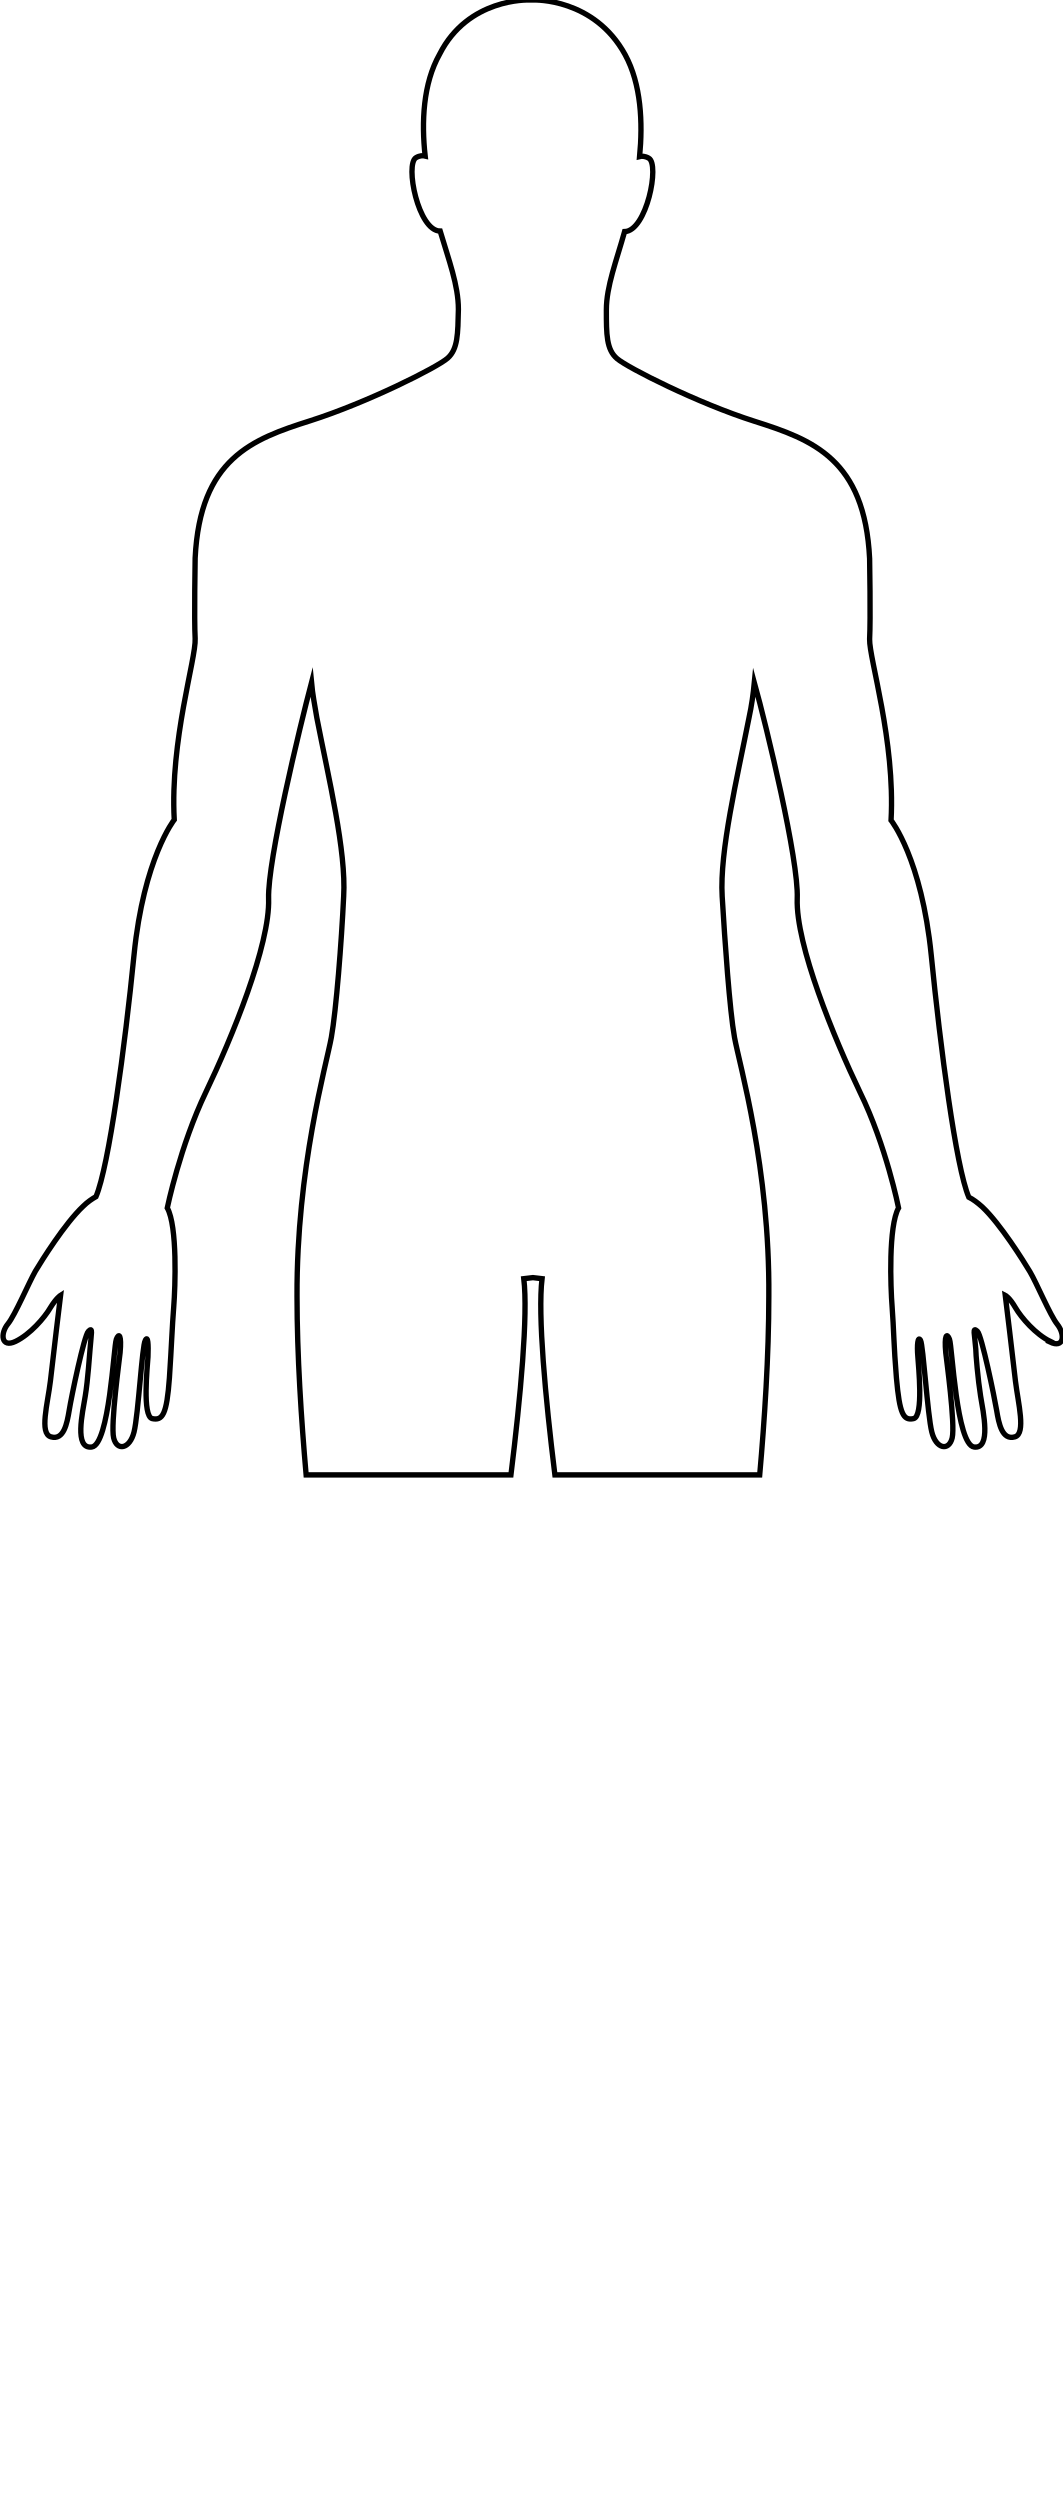
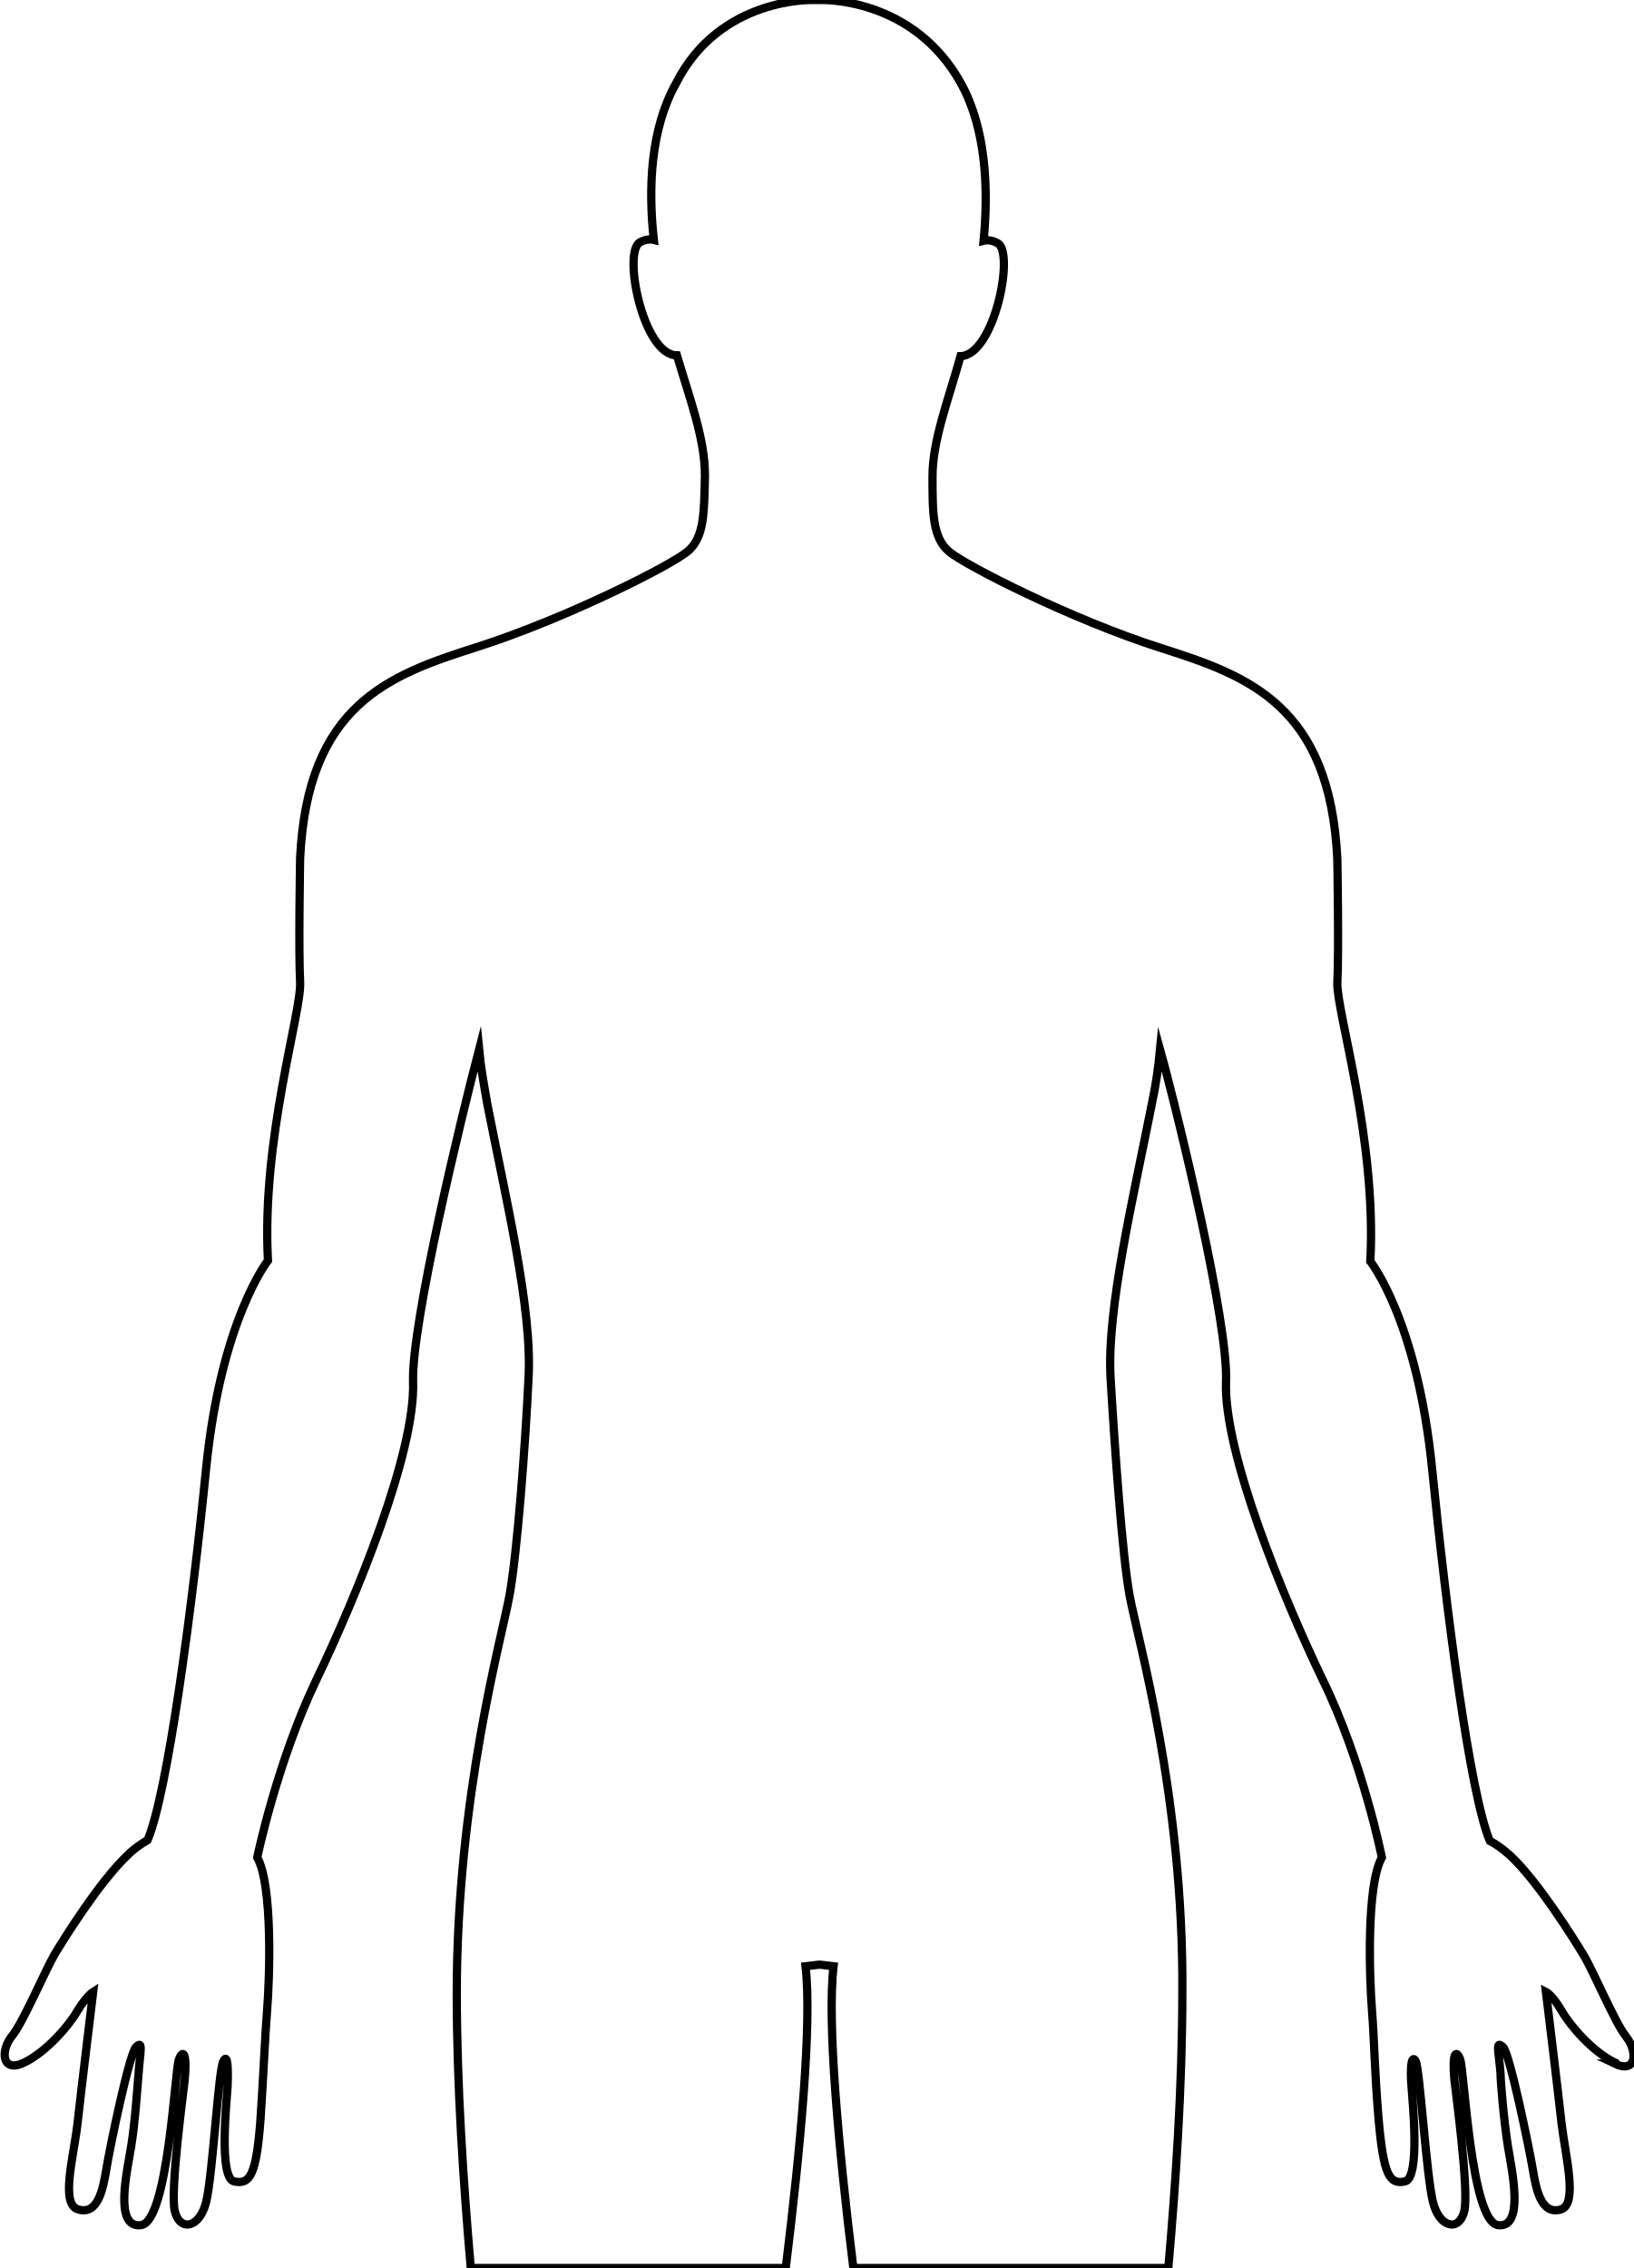
- <svg xmlns="http://www.w3.org/2000/svg" id="Livello_2" version="1.1" viewBox="0 0 198.1 466.3">
+ <svg xmlns="http://www.w3.org/2000/svg" id="Livello_2" version="1.1" viewBox="0 0 198.1 275.1">
  <defs>
    <style>
      .st0 {
        fill: none;
        stroke: #000;
        stroke-miterlimit: 10;
      }
    </style>
  </defs>
  <g id="Layer_1">
-     <path class="st0" d="M195.9,250.2c-2.7-1.3-5.4-4.4-6.5-6.3-1.1-1.9-1.9-2.3-1.9-2.3,0,0,1.5,12.3,1.9,16,.5,4.1,2,9.8-.1,10.4-2.4.7-3-2.5-3.4-4.9-.4-2.4-2.8-14.1-3.6-14.8-1-.9-.5.5-.3,3.3,0,.9.4,5.7.9,8.8.5,3,2,9.9-1.2,9.5-3.3-.4-4.1-18.8-4.6-20.1-.5-1.3-1-.8-.7,2.5.1,1,1.8,13.4,1.2,15.9-.6,2.5-3,2.1-3.8-1.1-.8-3.2-1.6-16.2-2.1-17.1-.5-.9-.7.8-.5,3.1.1,1.7,1.1,11.1-.8,11.5s-2.6-.8-3.2-7.6c-.5-6-.5-9.3-.8-13.2-.3-3.8-.7-15.1,1.2-18.5,0,0-2.3-11.6-7.2-21.6-4.8-10-12-27.5-11.7-36.1.3-7.1-5.7-32-8-40.3-.2,2.1-.5,4.3-1,6.6-2.2,11.2-5.5,24.9-5,33.3.5,8.4,1.4,21.3,2.3,26.3s6.6,24.4,6.4,48.3c0,11.1-.8,23.1-1.7,33.3h-38.2c-1.8-14.6-3.2-29.8-2.4-36.6l-1.7-.2-1.7.2c.8,6.8-.6,22-2.4,36.6h-38.2c-.9-10.3-1.7-22.3-1.7-33.3-.1-23.9,5.5-43.3,6.4-48.3.9-5,1.9-17.8,2.3-26.3.5-8.4-2.8-22-5-33.3-.4-2.3-.8-4.5-1-6.6-2.2,8.4-8.2,33.2-8,40.3.3,8.6-6.9,26.1-11.7,36.1-4.8,10-7.2,21.6-7.2,21.6,1.9,3.4,1.5,14.7,1.2,18.5-.3,3.8-.4,7.2-.8,13.2-.5,6.9-1.3,8-3.2,7.6-1.9-.4-.9-9.8-.8-11.5.1-2.3,0-4.1-.5-3.1-.6.9-1.3,13.9-2.1,17.1-.8,3.2-3.2,3.6-3.8,1.1-.6-2.5,1.1-14.8,1.2-15.9.3-3.3-.2-3.8-.7-2.5-.5,1.3-1.3,19.7-4.6,20.1-3.3.4-1.7-6.4-1.2-9.5.5-3,.8-7.8.9-8.8.2-2.8.6-4.2-.3-3.3-.8.7-3.2,12.3-3.6,14.8-.4,2.4-1,5.6-3.4,4.9-2.2-.6-.6-6.2-.1-10.4.4-3.7,1.9-16,1.9-16,0,0-.8.5-1.9,2.3-1.1,1.9-3.8,5-6.5,6.3-2.7,1.3-2.9-1.5-1.4-3.3,1.3-1.6,3.9-7.7,5.1-9.8,1.2-2,5.5-8.9,8.9-12.1.8-.8,1.7-1.4,2.4-1.8,2.4-5.6,5.4-28,7.1-45.1,1.8-18,7.5-25.2,7.5-25.2-.8-14.8,4.1-30.1,3.9-33.8-.2-3.6,0-15,0-15,.9-18.6,10.7-22.2,21.4-25.6s23.8-10,25.7-11.7c1.9-1.7,1.9-4.5,2-9.1,0-4.5-1.8-9.2-3.4-14.6-4.1,0-6.6-12.5-4.5-13.7.7-.4,1.3-.4,1.7-.3-.7-6.3-.4-13.5,2.7-19C87.3-.4,98.6,0,98.6,0h1s11.2-.4,17,10.2c3,5.5,3.3,12.7,2.7,19,.4-.1,1-.1,1.7.3,2.1,1.1-.4,13.6-4.5,13.7-1.5,5.4-3.4,10.2-3.4,14.6,0,4.6,0,7.4,2,9.1,2,1.7,15,8.3,25.7,11.7,10.7,3.4,20.5,7,21.4,25.6,0,0,.2,11.3,0,15-.1,3.6,4.8,19,4,33.8,0,0,5.7,7.1,7.5,25.2,1.7,17.1,4.6,39.5,7,45.1.8.4,1.6,1,2.5,1.8,3.4,3.2,7.7,10.1,8.9,12.1,1.2,2,3.8,8.2,5.1,9.8h0c1.5,1.9,1.3,4.6-1.4,3.3Z" />
+     <path class="st0" d="M195.9,250.2c-2.7-1.3-5.4-4.4-6.5-6.3-1.1-1.9-1.9-2.3-1.9-2.3,0,0,1.5,12.3,1.9,16,.5,4.1,2,9.8-.1,10.4-2.4.7-3-2.5-3.4-4.9s-2.8-14.1-3.6-14.8c-1-.9-.5.5-.3,3.3,0,.9.4,5.7.9,8.8.5,3,2,9.9-1.2,9.5-3.3-.4-4.1-18.8-4.6-20.1s-1-.8-.7,2.5c.1,1,1.8,13.4,1.2,15.9s-3,2.1-3.8-1.1-1.6-16.2-2.1-17.1c-.5-.9-.7.8-.5,3.1.1,1.7,1.1,11.1-.8,11.5s-2.6-.8-3.2-7.6c-.5-6-.5-9.3-.8-13.2-.3-3.8-.7-15.1,1.2-18.5,0,0-2.3-11.6-7.2-21.6-4.8-10-12-27.5-11.7-36.1.3-7.1-5.7-32-8-40.3-.2,2.1-.5,4.3-1,6.6-2.2,11.2-5.5,24.9-5,33.3.5,8.4,1.4,21.3,2.3,26.3s6.6,24.4,6.4,48.3c0,11.1-.8,23.1-1.7,33.3h-38.2c-1.8-14.6-3.2-29.8-2.4-36.6l-1.7-.2-1.7.2c.8,6.8-.6,22-2.4,36.6h-38.2c-.9-10.3-1.7-22.3-1.7-33.3,0-23.9,5.5-43.3,6.4-48.3s1.9-17.8,2.3-26.3c.5-8.4-2.8-22-5-33.3-.4-2.3-.8-4.5-1-6.6-2.2,8.4-8.2,33.2-8,40.3.3,8.6-6.9,26.1-11.7,36.1-4.8,10-7.2,21.6-7.2,21.6,1.9,3.4,1.5,14.7,1.2,18.5s-.4,7.2-.8,13.2c-.5,6.9-1.3,8-3.2,7.6-1.9-.4-.9-9.8-.8-11.5.1-2.3,0-4.1-.5-3.1-.6.9-1.3,13.9-2.1,17.1-.8,3.2-3.2,3.6-3.8,1.1-.6-2.5,1.1-14.8,1.2-15.9.3-3.3-.2-3.8-.7-2.5s-1.3,19.7-4.6,20.1c-3.3.4-1.7-6.4-1.2-9.5.5-3,.8-7.8.9-8.8.2-2.8.6-4.2-.3-3.3-.8.7-3.2,12.3-3.6,14.8-.4,2.4-1,5.6-3.4,4.9-2.2-.6-.6-6.2-.1-10.4.4-3.7,1.9-16,1.9-16,0,0-.8.5-1.9,2.3-1.1,1.9-3.8,5-6.5,6.3C.2,251.5,0,248.7,1.5,246.9c1.3-1.6,3.9-7.7,5.1-9.8,1.2-2,5.5-8.9,8.9-12.1.8-.8,1.7-1.4,2.4-1.8,2.4-5.6,5.4-28,7.1-45.1,1.8-18,7.5-25.2,7.5-25.2-.8-14.8,4.1-30.1,3.9-33.8-.2-3.6,0-15,0-15,.9-18.6,10.7-22.2,21.4-25.6,10.7-3.4,23.8-10,25.7-11.7,1.9-1.7,1.9-4.5,2-9.1,0-4.5-1.8-9.2-3.4-14.6-4.1,0-6.6-12.5-4.5-13.7.7-.4,1.3-.4,1.7-.3-.7-6.3-.4-13.5,2.7-19C87.3-.4,98.6,0,98.6,0h1s11.2-.4,17,10.2c3,5.5,3.3,12.7,2.7,19,.4-.1,1-.1,1.7.3,2.1,1.1-.4,13.6-4.5,13.7-1.5,5.4-3.4,10.2-3.4,14.6s0,7.4,2,9.1,15,8.3,25.7,11.7c10.7,3.4,20.5,7,21.4,25.6,0,0,.2,11.3,0,15-.1,3.6,4.8,19,4,33.8,0,0,5.7,7.1,7.5,25.2,1.7,17.1,4.6,39.5,7,45.1.8.4,1.6,1,2.5,1.8,3.4,3.2,7.7,10.1,8.9,12.1s3.8,8.2,5.1,9.8h0c1.5,1.9,1.3,4.6-1.4,3.3h.1Z" />
  </g>
</svg>
